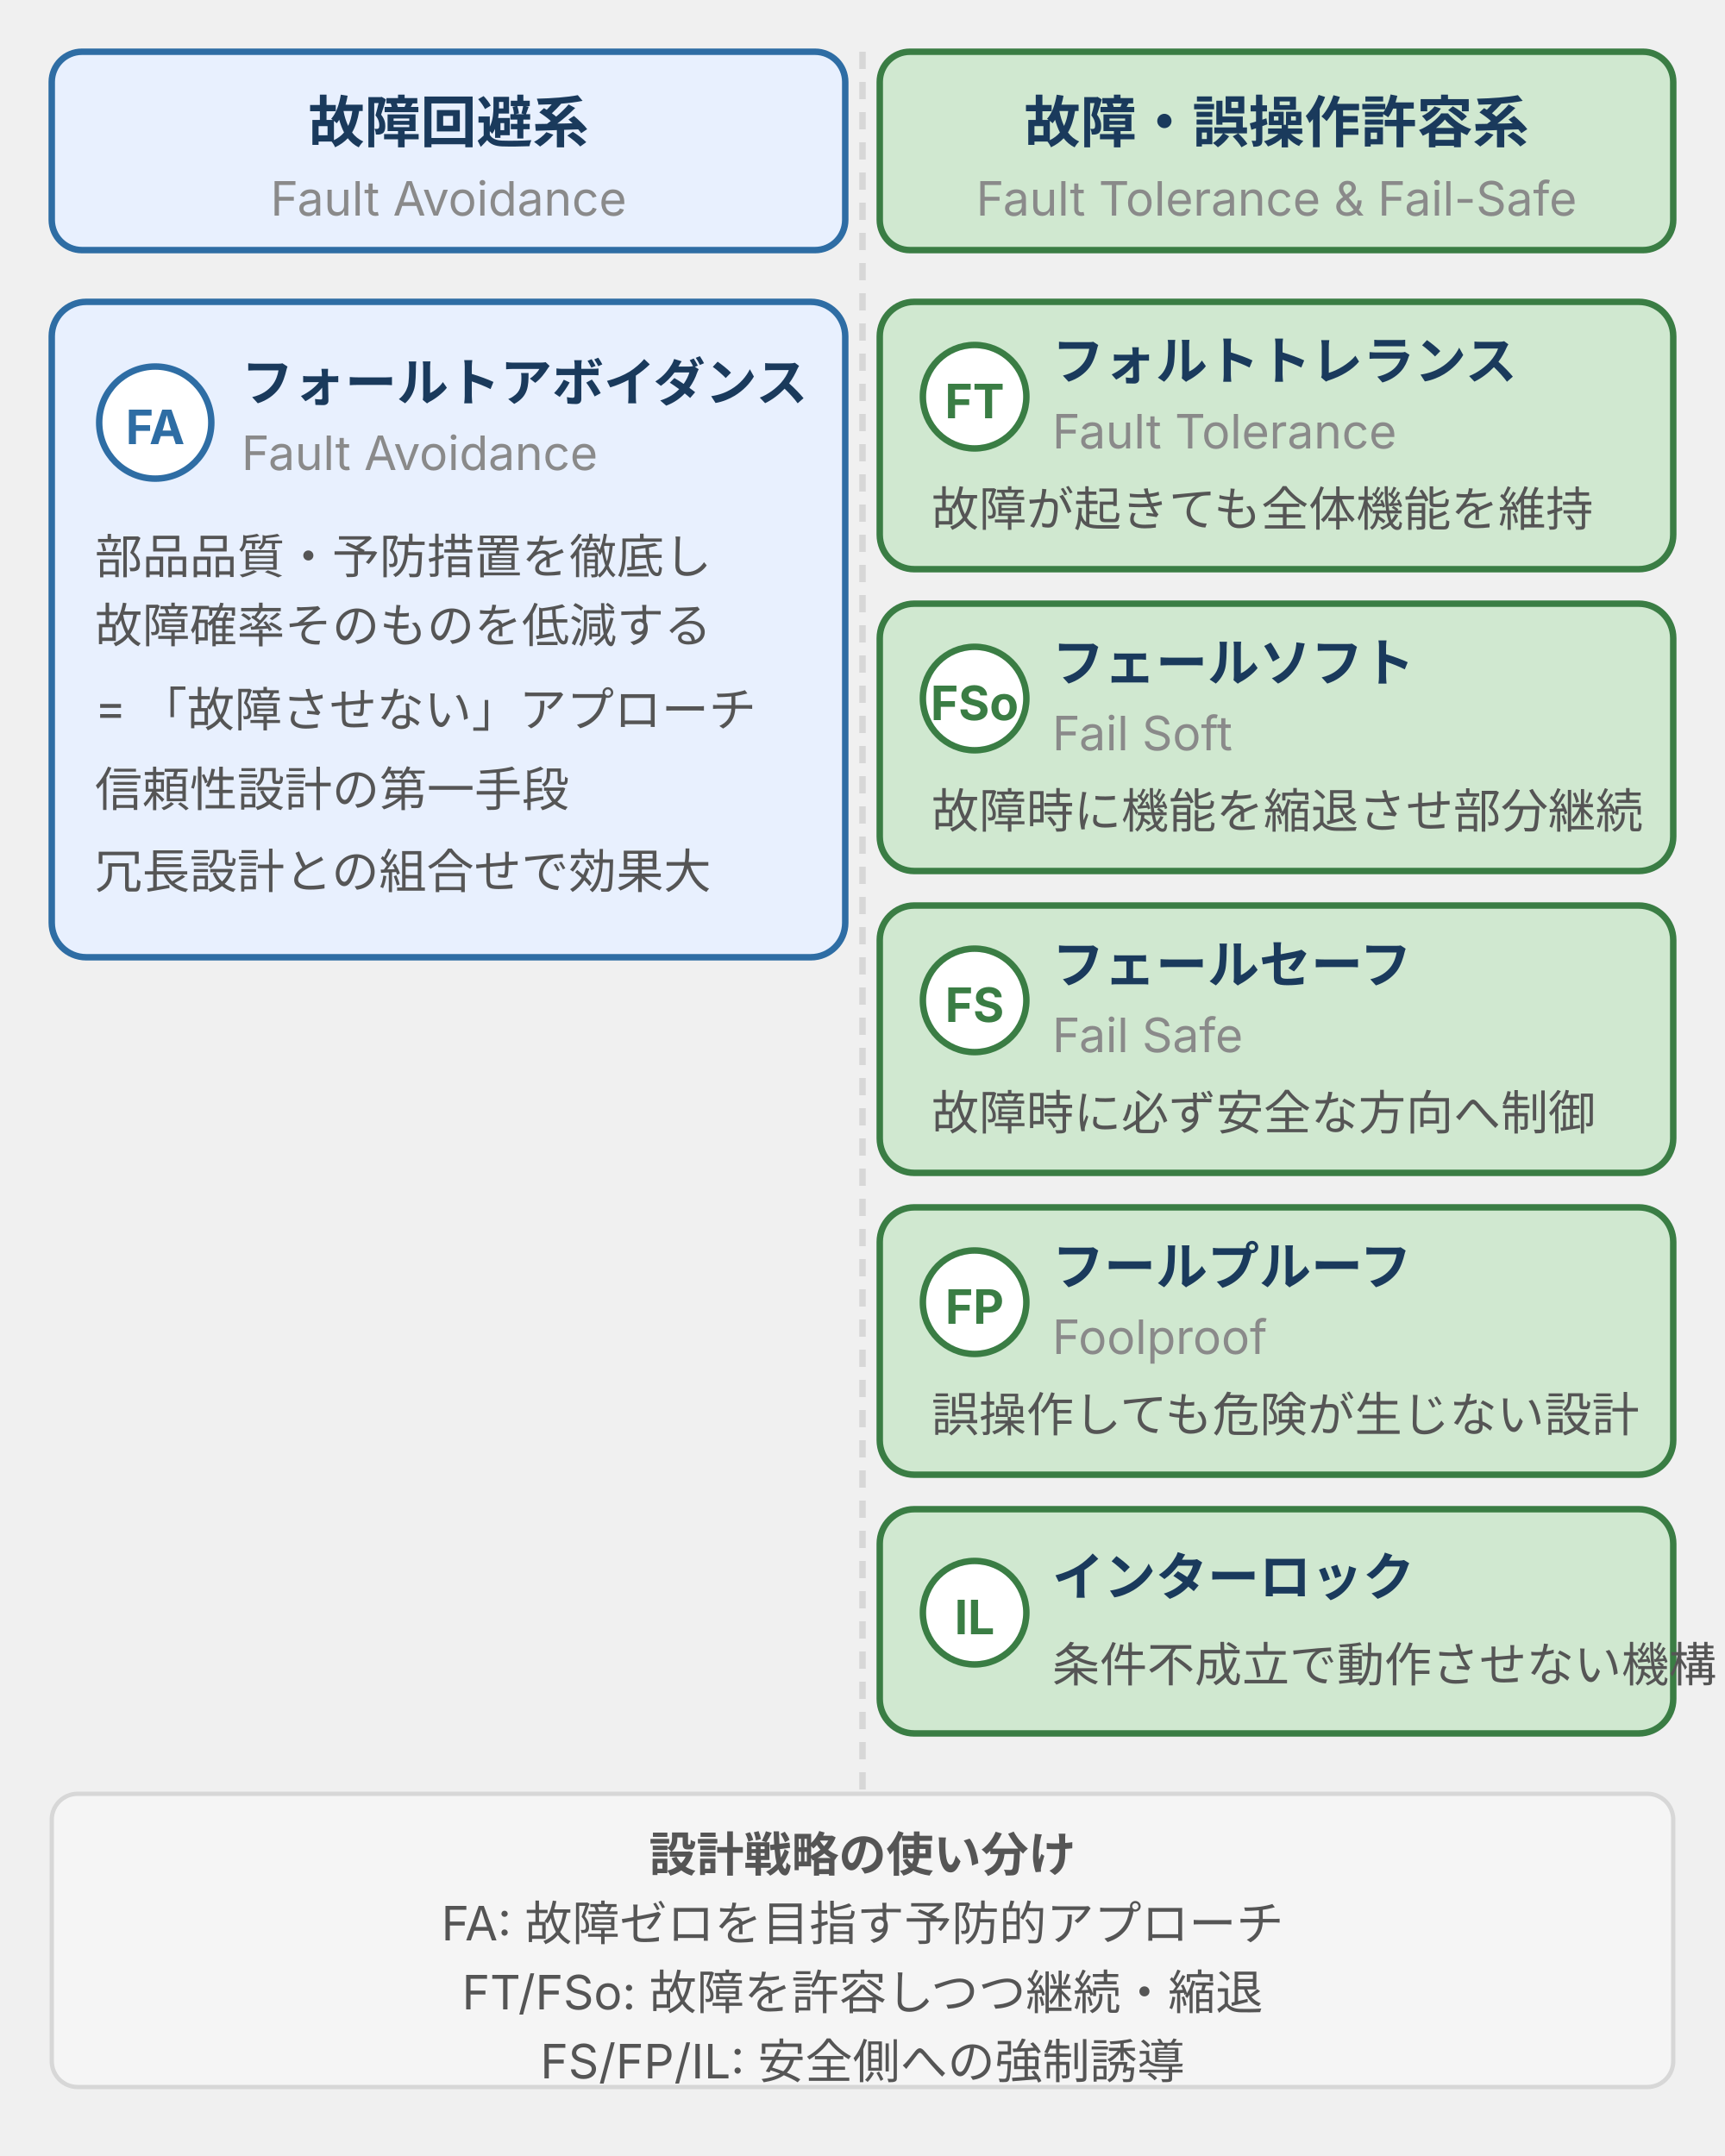
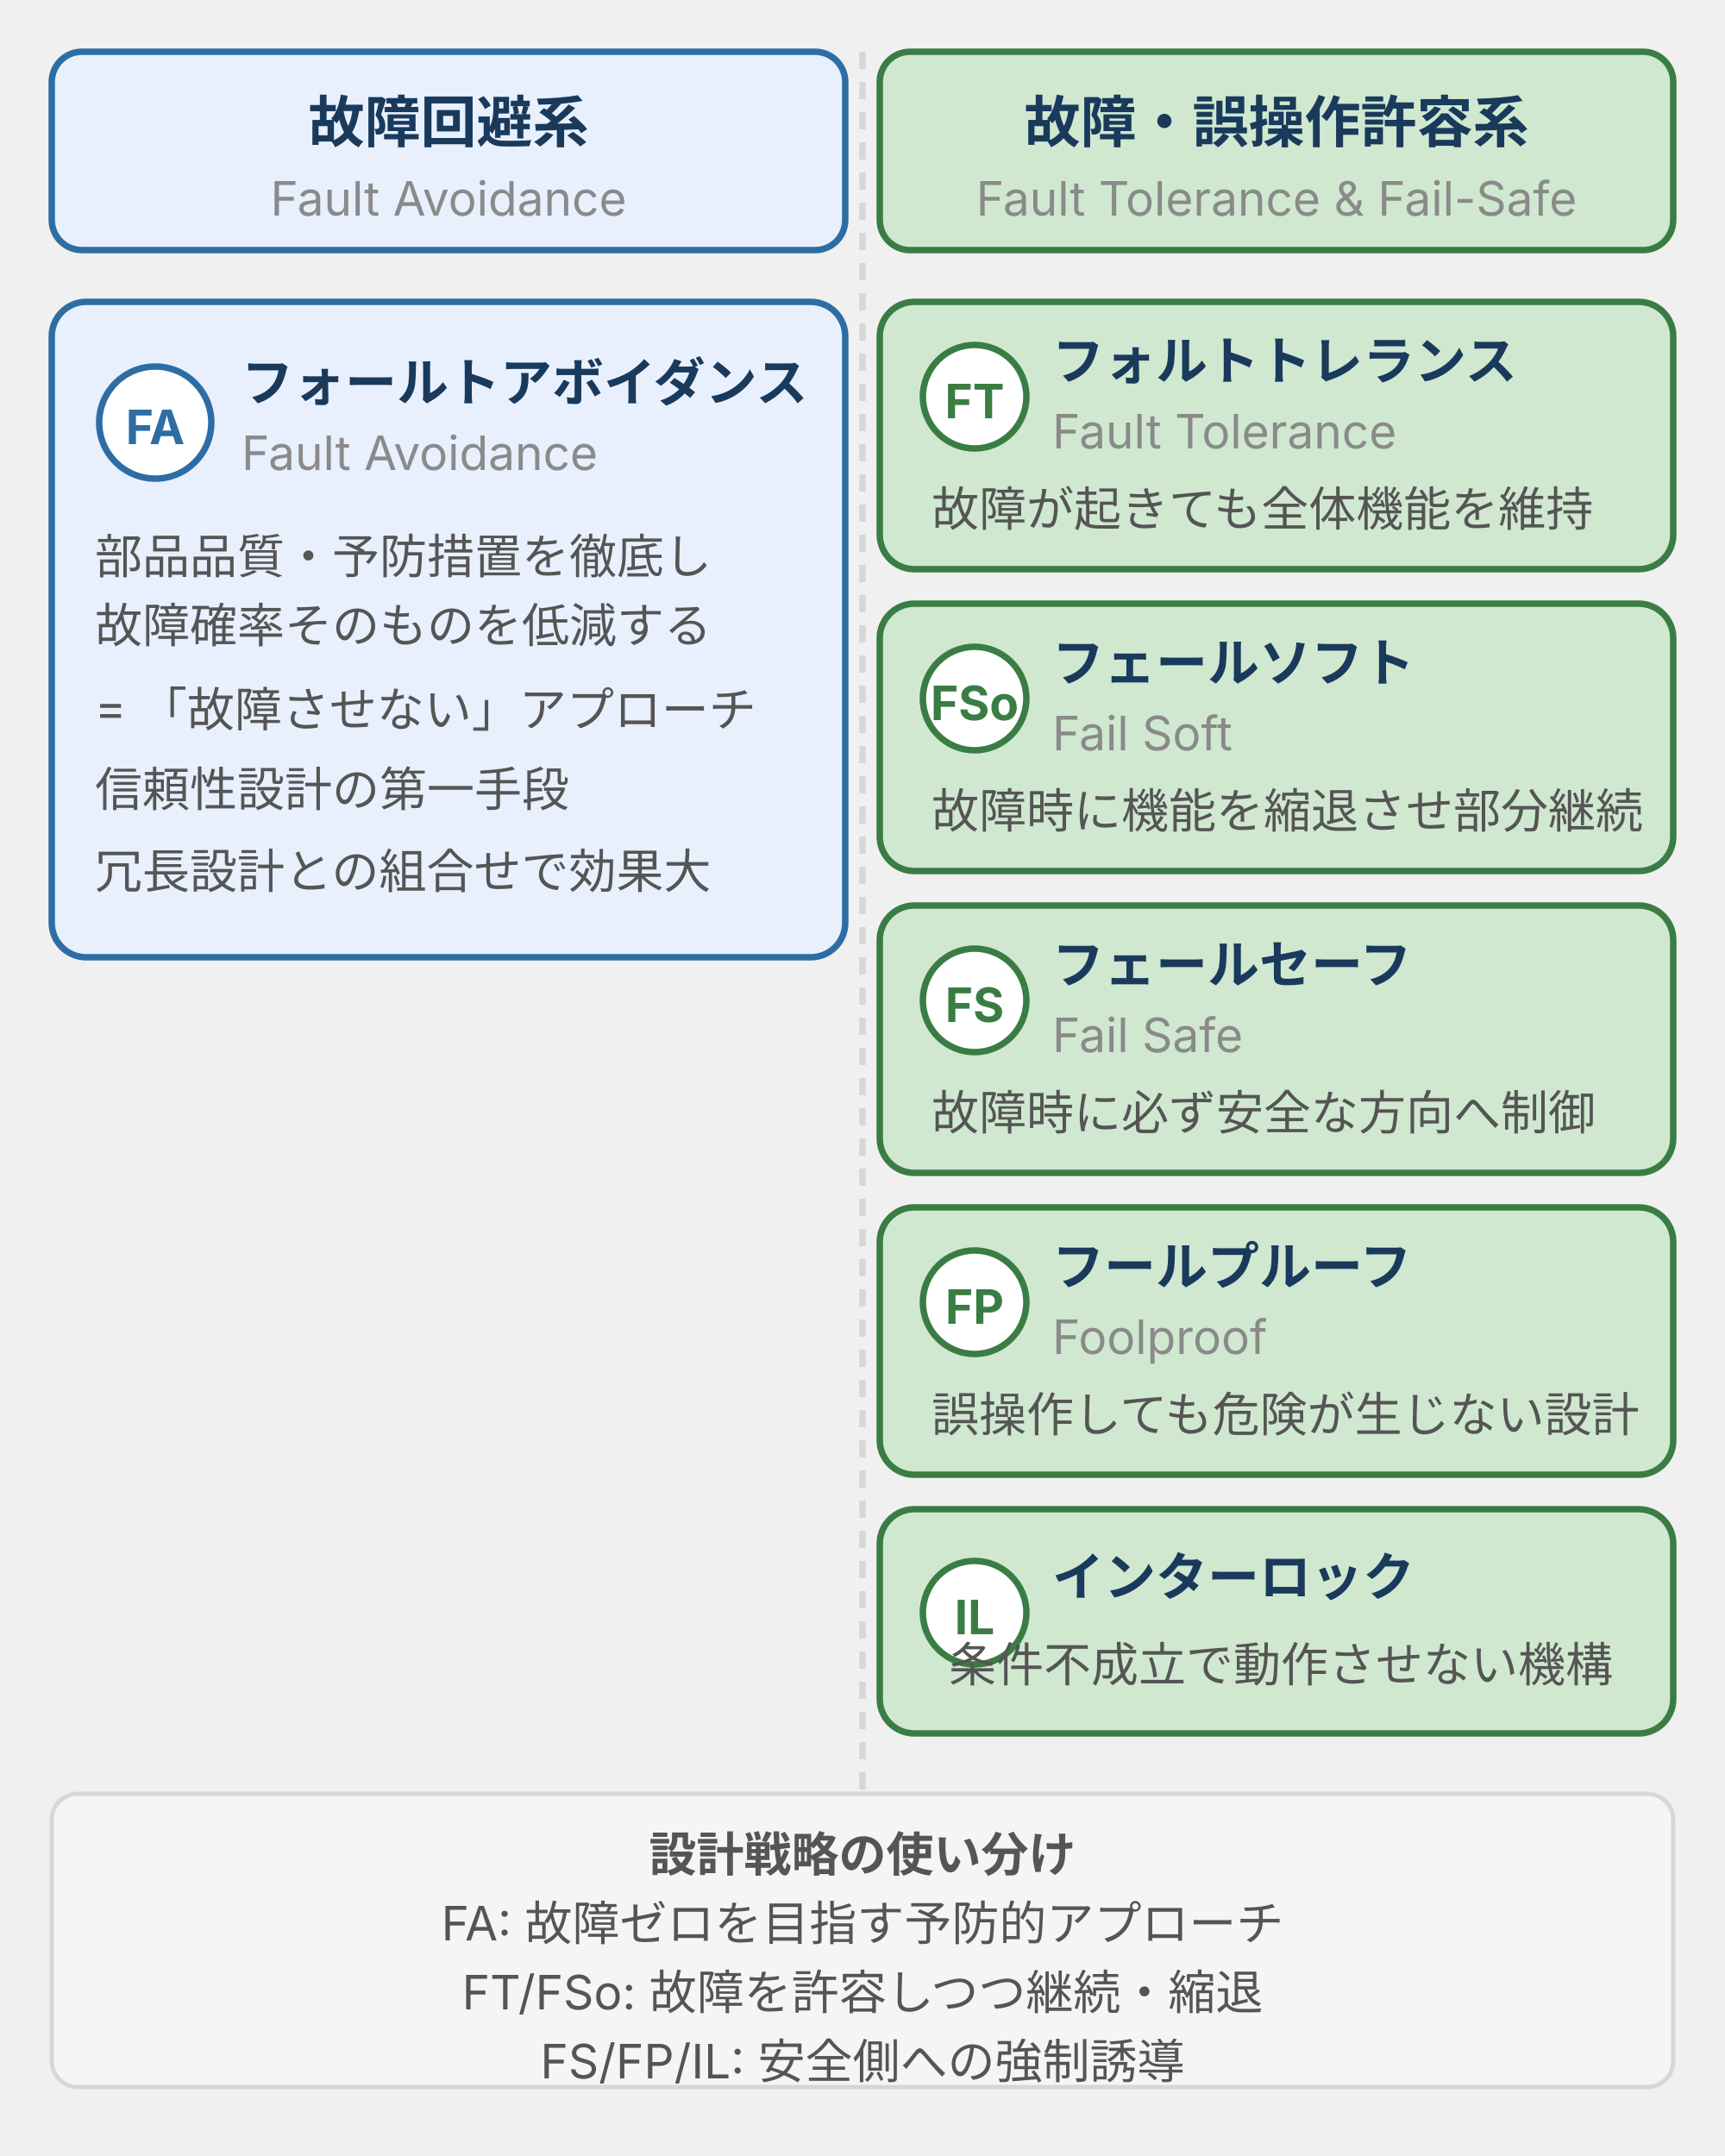
<svg xmlns="http://www.w3.org/2000/svg" viewBox="0 0 400 500" style="max-width:400px;width:100%" width="400" height="500" role="img" aria-label="システムの高信頼化6方策。左=フォールトアボイダンス（故障させない）、右=フォルトトレランス・フェールソフト・フェールセーフ・フールプルーフ・インターロック（故障や誤操作を前提に安全側へ制御）">
  <defs>
    <style>
      text { font-family: Inter, "Noto Sans JP", "Hiragino Kaku Gothic ProN", sans-serif; }
      .t-col   { font-size: 13px; font-weight: bold; fill: #1a3a5c; }
      .t-en    { font-size: 11px; fill: #8a8a8a; }
      .t-main  { font-size: 12px; font-weight: bold; fill: #1a3a5c; }
      .t-note  { font-size: 11px; fill: #555; }
      .col-brand { fill: #e8f0fe; stroke: #2e6da4; stroke-width: 1.5; }
      .col-pos   { fill: #d0e8d0; stroke: #3a7d44; stroke-width: 1.5; }
      .box-brand { fill: #e8f0fe; stroke: #2e6da4; stroke-width: 1.5; }
      .box-pos   { fill: #d0e8d0; stroke: #3a7d44; stroke-width: 1.5; }
      .badge-brand { fill: #ffffff; stroke: #2e6da4; stroke-width: 1.5; }
      .badge-pos   { fill: #ffffff; stroke: #3a7d44; stroke-width: 1.5; }
    </style>
  </defs>
  <rect class="col-brand" x="12" y="12" width="184" height="46" rx="7" />
  <text class="t-col" x="104" y="33" text-anchor="middle">故障回避系</text>
  <text class="t-en" x="104" y="50" text-anchor="middle">Fault Avoidance</text>
  <rect class="col-pos" x="204" y="12" width="184" height="46" rx="7" />
  <text class="t-col" x="296" y="33" text-anchor="middle">故障・誤操作許容系</text>
  <text class="t-en" x="296" y="50" text-anchor="middle">Fault Tolerance &amp; Fail-Safe</text>
  <line x1="200" y1="12" x2="200" y2="432" stroke="#d7d7d7" stroke-width="1.5" stroke-dasharray="4,3" />
  <rect class="box-brand" x="12" y="70" width="184" height="152" rx="8" />
  <circle class="badge-brand" cx="36" cy="98" r="13" />
  <text style="font-size:11px;font-weight:bold;fill:#2e6da4" x="36" y="103" text-anchor="middle">FA</text>
  <text class="t-main" x="56" y="93">フォールトアボイダンス</text>
  <text class="t-en" x="56" y="109">Fault Avoidance</text>
  <text class="t-note" x="22" y="133">部品品質・予防措置を徹底し</text>
  <text class="t-note" x="22" y="149">故障確率そのものを低減する</text>
  <text class="t-note" x="22" y="168">= 「故障させない」アプローチ</text>
  <text class="t-note" x="22" y="187">信頼性設計の第一手段</text>
  <text class="t-note" x="22" y="206">冗長設計との組合せで効果大</text>
  <rect class="box-pos" x="204" y="70" width="184" height="62" rx="8" />
  <circle class="badge-pos" cx="226" cy="92" r="12" />
  <text style="font-size:11px;font-weight:bold;fill:#3a7d44" x="226" y="97" text-anchor="middle">FT</text>
  <text class="t-main" x="244" y="88">フォルトトレランス</text>
  <text class="t-en" x="244" y="104">Fault Tolerance</text>
  <text class="t-note" x="216" y="122">故障が起きても全体機能を維持</text>
  <rect class="box-pos" x="204" y="140" width="184" height="62" rx="8" />
  <circle class="badge-pos" cx="226" cy="162" r="12" />
  <text style="font-size:11px;font-weight:bold;fill:#3a7d44" x="226" y="167" text-anchor="middle">FSo</text>
  <text class="t-main" x="244" y="158">フェールソフト</text>
  <text class="t-en" x="244" y="174">Fail Soft</text>
  <text class="t-note" x="216" y="192">故障時に機能を縮退させ部分継続</text>
  <rect class="box-pos" x="204" y="210" width="184" height="62" rx="8" />
  <circle class="badge-pos" cx="226" cy="232" r="12" />
  <text style="font-size:11px;font-weight:bold;fill:#3a7d44" x="226" y="237" text-anchor="middle">FS</text>
  <text class="t-main" x="244" y="228">フェールセーフ</text>
  <text class="t-en" x="244" y="244">Fail Safe</text>
  <text class="t-note" x="216" y="262">故障時に必ず安全な方向へ制御</text>
  <rect class="box-pos" x="204" y="280" width="184" height="62" rx="8" />
  <circle class="badge-pos" cx="226" cy="302" r="12" />
  <text style="font-size:11px;font-weight:bold;fill:#3a7d44" x="226" y="307" text-anchor="middle">FP</text>
  <text class="t-main" x="244" y="298">フールプルーフ</text>
  <text class="t-en" x="244" y="314">Foolproof</text>
  <text class="t-note" x="216" y="332">誤操作しても危険が生じない設計</text>
  <rect class="box-pos" x="204" y="350" width="184" height="52" rx="8" />
  <circle class="badge-pos" cx="226" cy="374" r="12" />
  <text style="font-size:11px;font-weight:bold;fill:#3a7d44" x="226" y="379" text-anchor="middle">IL</text>
  <text class="t-main" x="244" y="370">インターロック</text>
-   <text class="t-note" x="244" y="390">条件不成立で動作させない機構</text>
+   <text class="t-note" x="220" y="390">条件不成立で動作させない機構</text>
  <rect x="12" y="416" width="376" height="68" rx="6" fill="#f5f5f5" stroke="#d7d7d7" stroke-width="1" />
  <text class="t-note" x="200" y="434" text-anchor="middle" font-weight="bold" fill="#1a3a5c">設計戦略の使い分け</text>
  <text class="t-note" x="200" y="450" text-anchor="middle">FA: 故障ゼロを目指す予防的アプローチ</text>
  <text class="t-note" x="200" y="466" text-anchor="middle">FT/FSo: 故障を許容しつつ継続・縮退</text>
  <text class="t-note" x="200" y="482" text-anchor="middle">FS/FP/IL: 安全側への強制誘導</text>
</svg>
